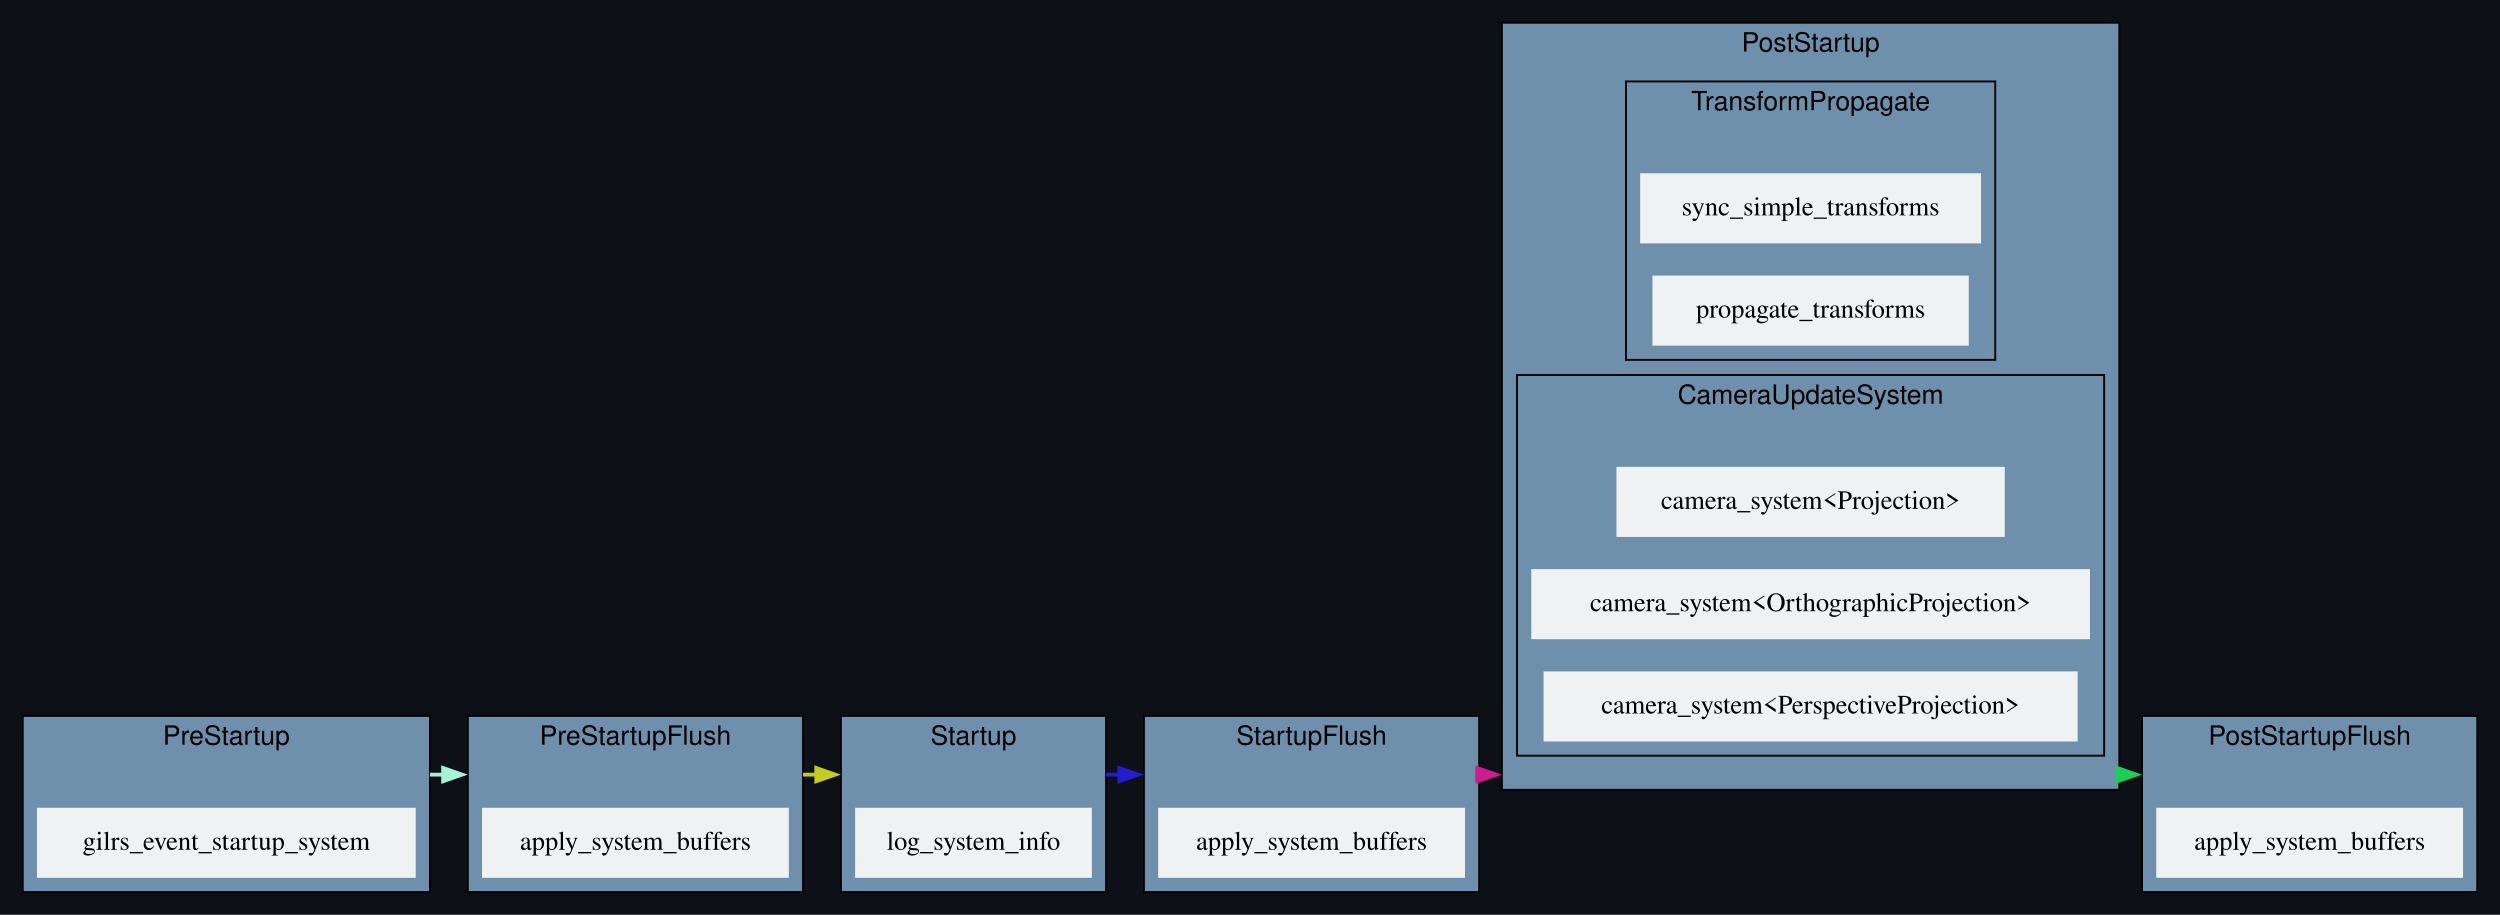
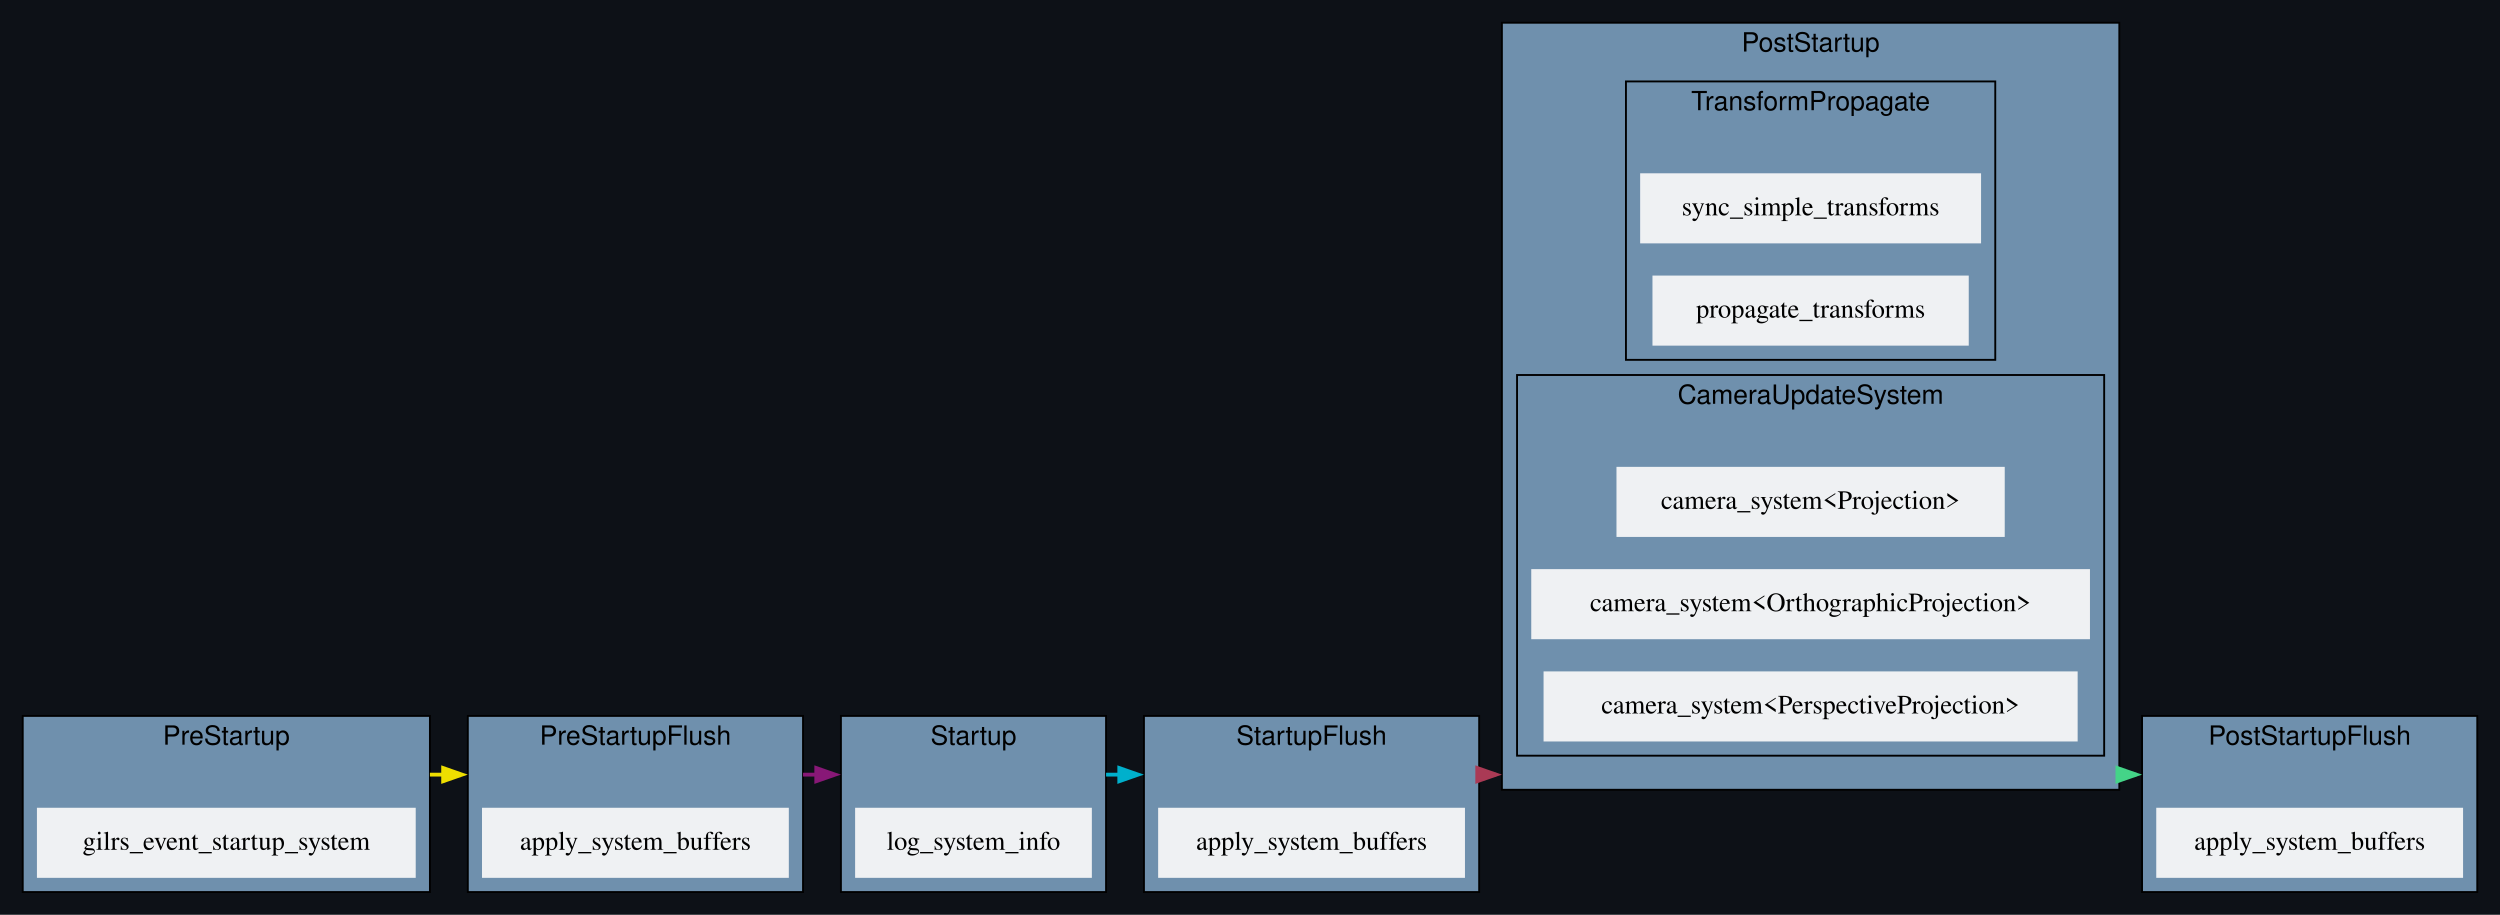
<svg xmlns="http://www.w3.org/2000/svg" xmlns:xlink="http://www.w3.org/1999/xlink" width="1320pt" height="483pt" viewBox="0.00 0.00 1320.00 483.00">
  <g id="graph0" class="graph" transform="scale(1 1) rotate(0) translate(4 479)">
    <polygon fill="#0d1117" stroke="none" points="-4,4 -4,-479 1316,-479 1316,4 -4,4" />
    <g id="clust1" class="cluster">
      <g id="a_clust1">
        <a xlink:title="PreStartupFlush">
          <polygon fill="#6f90ad" stroke="black" points="243,-8 243,-101 420,-101 420,-8 243,-8" />
          <text text-anchor="middle" x="331.5" y="-85.8" font-family="Helvetica,sans-Serif" font-size="14.00">PreStartupFlush</text>
        </a>
      </g>
    </g>
    <g id="clust2" class="cluster">
      <g id="a_clust2">
        <a xlink:title="StartupFlush">
          <polygon fill="#6f90ad" stroke="black" points="600,-8 600,-101 777,-101 777,-8 600,-8" />
          <text text-anchor="middle" x="688.5" y="-85.8" font-family="Helvetica,sans-Serif" font-size="14.00">StartupFlush</text>
        </a>
      </g>
    </g>
    <g id="clust3" class="cluster">
      <g id="a_clust3">
        <a xlink:title="PostStartupFlush">
          <polygon fill="#6f90ad" stroke="black" points="1127,-8 1127,-101 1304,-101 1304,-8 1127,-8" />
          <text text-anchor="middle" x="1215.5" y="-85.8" font-family="Helvetica,sans-Serif" font-size="14.00">PostStartupFlush</text>
        </a>
      </g>
    </g>
    <g id="clust4" class="cluster">
      <g id="a_clust4">
        <a xlink:title="PreStartup">
          <polygon fill="#6f90ad" stroke="black" points="8,-8 8,-101 223,-101 223,-8 8,-8" />
          <text text-anchor="middle" x="115.5" y="-85.8" font-family="Helvetica,sans-Serif" font-size="14.00">PreStartup</text>
        </a>
      </g>
    </g>
    <g id="clust5" class="cluster">
      <g id="a_clust5">
        <a xlink:title="Startup">
          <polygon fill="#6f90ad" stroke="black" points="440,-8 440,-101 580,-101 580,-8 440,-8" />
          <text text-anchor="middle" x="510" y="-85.8" font-family="Helvetica,sans-Serif" font-size="14.00">Startup</text>
        </a>
      </g>
    </g>
    <g id="clust6" class="cluster">
      <g id="a_clust6">
        <a xlink:title="PostStartup">
          <polygon fill="#6f90ad" stroke="black" points="789,-62 789,-467 1115,-467 1115,-62 789,-62" />
          <text text-anchor="middle" x="952" y="-451.8" font-family="Helvetica,sans-Serif" font-size="14.00">PostStartup</text>
        </a>
      </g>
    </g>
    <g id="clust7" class="cluster">
      <g id="a_clust7">
        <a xlink:title="TransformPropagate">
          <polygon fill="#6f90ad" stroke="black" points="854.5,-289 854.5,-436 1049.5,-436 1049.5,-289 854.5,-289" />
          <text text-anchor="middle" x="952" y="-420.8" font-family="Helvetica,sans-Serif" font-size="14.00">TransformPropagate</text>
        </a>
      </g>
    </g>
    <g id="clust8" class="cluster">
      <g id="a_clust8">
        <a xlink:title="CameraUpdateSystem">
          <polygon fill="#6f90ad" stroke="black" points="797,-80 797,-281 1107,-281 1107,-80 797,-80" />
          <text text-anchor="middle" x="952" y="-265.8" font-family="Helvetica,sans-Serif" font-size="14.00">CameraUpdateSystem</text>
        </a>
      </g>
    </g>
    <g id="edge2" class="edge">
      <g id="a_edge2">
        <a xlink:title="PreStartupFlush → Startup">
-           <path fill="none" stroke="#c4cc1d" stroke-width="2" d="M420,-70C422.39,-70 424.78,-70 427.16,-70" />
-           <polygon fill="#c4cc1d" stroke="#c4cc1d" stroke-width="2" points="426.98,-73.5 436.98,-70 426.98,-66.5 426.98,-73.5" />
+           <path fill="none" stroke="#881877" stroke-width="2" d="M420,-70C422.39,-70 424.78,-70 427.16,-70" />
+           <polygon fill="#881877" stroke="#881877" stroke-width="2" points="426.98,-73.5 436.98,-70 426.98,-66.5 426.98,-73.5" />
        </a>
      </g>
    </g>
    <g id="node2" class="node">
      <g id="a_node2">
        <a xlink:title="bevy_ecs::schedule::executor::apply_system_buffers">
          <polygon fill="#eff1f3" stroke="#eff1f3" points="412,-52 251,-52 251,-16 412,-16 412,-52" />
          <text text-anchor="middle" x="331.5" y="-30.3" font-family="Times,serif" font-size="14.00">apply_system_buffers</text>
        </a>
      </g>
    </g>
    <g id="edge4" class="edge">
      <g id="a_edge4">
        <a xlink:title="StartupFlush → PostStartup">
-           <path fill="none" stroke="#cd1d91" stroke-width="2" d="M777,-70C780,-70 783,-70 786,-70" />
-           <polygon fill="#cd1d91" stroke="#cd1d91" stroke-width="2" points="775.98,-73.5 785.98,-70 775.98,-66.5 775.98,-73.5" />
+           <path fill="none" stroke="#aa3a55" stroke-width="2" d="M777,-70C780,-70 783,-70 786,-70" />
+           <polygon fill="#aa3a55" stroke="#aa3a55" stroke-width="2" points="775.98,-73.5 785.98,-70 775.98,-66.5 775.98,-73.5" />
        </a>
      </g>
    </g>
    <g id="node4" class="node">
      <g id="a_node4">
        <a xlink:title="bevy_ecs::schedule::executor::apply_system_buffers">
          <polygon fill="#eff1f3" stroke="#eff1f3" points="769,-52 608,-52 608,-16 769,-16 769,-52" />
          <text text-anchor="middle" x="688.5" y="-30.3" font-family="Times,serif" font-size="14.00">apply_system_buffers</text>
        </a>
      </g>
    </g>
    <g id="node6" class="node">
      <g id="a_node6">
        <a xlink:title="bevy_ecs::schedule::executor::apply_system_buffers">
          <polygon fill="#eff1f3" stroke="#eff1f3" points="1296,-52 1135,-52 1135,-16 1296,-16 1296,-52" />
          <text text-anchor="middle" x="1215.5" y="-30.3" font-family="Times,serif" font-size="14.00">apply_system_buffers</text>
        </a>
      </g>
    </g>
    <g id="edge1" class="edge">
      <g id="a_edge1">
        <a xlink:title="PreStartup → PreStartupFlush">
-           <path fill="none" stroke="#a6f2d4" stroke-width="2" d="M223,-70C225.36,-70 227.73,-70 230.1,-70" />
-           <polygon fill="#a6f2d4" stroke="#a6f2d4" stroke-width="2" points="229.97,-73.5 239.97,-70 229.97,-66.5 229.97,-73.5" />
+           <path fill="none" stroke="#eede00" stroke-width="2" d="M223,-70C225.36,-70 227.73,-70 230.1,-70" />
+           <polygon fill="#eede00" stroke="#eede00" stroke-width="2" points="229.97,-73.5 239.97,-70 229.97,-66.5 229.97,-73.5" />
        </a>
      </g>
    </g>
    <g id="node8" class="node">
      <g id="a_node8">
        <a xlink:title="bevy_gilrs::gilrs_system::gilrs_event_startup_system">
          <polygon fill="#eff1f3" stroke="#eff1f3" points="215,-52 16,-52 16,-16 215,-16 215,-52" />
          <text text-anchor="middle" x="115.5" y="-30.3" font-family="Times,serif" font-size="14.00">gilrs_event_startup_system</text>
        </a>
      </g>
    </g>
    <g id="edge3" class="edge">
      <g id="a_edge3">
        <a xlink:title="Startup → StartupFlush">
-           <path fill="none" stroke="#251dcc" stroke-width="2" d="M580,-70C582.46,-70 584.94,-70 587.44,-70" />
-           <polygon fill="#251dcc" stroke="#251dcc" stroke-width="2" points="586.97,-73.5 596.97,-70 586.97,-66.5 586.97,-73.5" />
+           <path fill="none" stroke="#00b0cc" stroke-width="2" d="M580,-70C582.46,-70 584.94,-70 587.44,-70" />
+           <polygon fill="#00b0cc" stroke="#00b0cc" stroke-width="2" points="586.97,-73.5 596.97,-70 586.97,-66.5 586.97,-73.5" />
        </a>
      </g>
    </g>
    <g id="node10" class="node">
      <g id="a_node10">
        <a xlink:title="bevy_diagnostic::system_information_diagnostics_plugin::internal::log_system_info">
          <polygon fill="#eff1f3" stroke="#eff1f3" points="572,-52 448,-52 448,-16 572,-16 572,-52" />
          <text text-anchor="middle" x="510" y="-30.3" font-family="Times,serif" font-size="14.00">log_system_info</text>
        </a>
      </g>
    </g>
    <g id="edge5" class="edge">
      <g id="a_edge5">
        <a xlink:title="PostStartup → PostStartupFlush">
-           <path fill="none" stroke="#1dcd59" stroke-width="2" d="M1115,-70C1118,-70 1121,-70 1124,-70" />
-           <polygon fill="#1dcd59" stroke="#1dcd59" stroke-width="2" points="1113.98,-73.5 1123.98,-70 1113.98,-66.5 1113.98,-73.5" />
+           <path fill="none" stroke="#44d488" stroke-width="2" d="M1115,-70C1118,-70 1121,-70 1124,-70" />
+           <polygon fill="#44d488" stroke="#44d488" stroke-width="2" points="1113.98,-73.5 1123.98,-70 1113.98,-66.5 1113.98,-73.5" />
        </a>
      </g>
    </g>
    <g id="node13" class="node">
      <g id="a_node13">
        <a xlink:title="bevy_transform::systems::sync_simple_transforms">
          <polygon fill="#eff1f3" stroke="#eff1f3" points="1041.5,-387 862.5,-387 862.5,-351 1041.5,-351 1041.5,-387" />
          <text text-anchor="middle" x="952" y="-365.3" font-family="Times,serif" font-size="14.00">sync_simple_transforms</text>
        </a>
      </g>
    </g>
    <g id="node14" class="node">
      <g id="a_node14">
        <a xlink:title="bevy_transform::systems::propagate_transforms">
          <polygon fill="#eff1f3" stroke="#eff1f3" points="1035,-333 869,-333 869,-297 1035,-297 1035,-333" />
          <text text-anchor="middle" x="952" y="-311.3" font-family="Times,serif" font-size="14.00">propagate_transforms</text>
        </a>
      </g>
    </g>
    <g id="node16" class="node">
      <g id="a_node16">
        <a xlink:title="bevy_render::camera::camera::camera_system&lt;bevy_render::camera::projection::Projection&gt;">
          <polygon fill="#eff1f3" stroke="#eff1f3" points="1054,-232 850,-232 850,-196 1054,-196 1054,-232" />
          <text text-anchor="middle" x="952" y="-210.3" font-family="Times,serif" font-size="14.00">camera_system&lt;Projection&gt;</text>
        </a>
      </g>
    </g>
    <g id="node17" class="node">
      <g id="a_node17">
        <a xlink:title="bevy_render::camera::camera::camera_system&lt;bevy_render::camera::projection::OrthographicProjection&gt;">
          <polygon fill="#eff1f3" stroke="#eff1f3" points="1099,-178 805,-178 805,-142 1099,-142 1099,-178" />
          <text text-anchor="middle" x="952" y="-156.3" font-family="Times,serif" font-size="14.00">camera_system&lt;OrthographicProjection&gt;</text>
        </a>
      </g>
    </g>
    <g id="node18" class="node">
      <g id="a_node18">
        <a xlink:title="bevy_render::camera::camera::camera_system&lt;bevy_render::camera::projection::PerspectiveProjection&gt;">
          <polygon fill="#eff1f3" stroke="#eff1f3" points="1092.5,-124 811.5,-124 811.5,-88 1092.5,-88 1092.5,-124" />
          <text text-anchor="middle" x="952" y="-102.3" font-family="Times,serif" font-size="14.00">camera_system&lt;PerspectiveProjection&gt;</text>
        </a>
      </g>
    </g>
  </g>
</svg>
